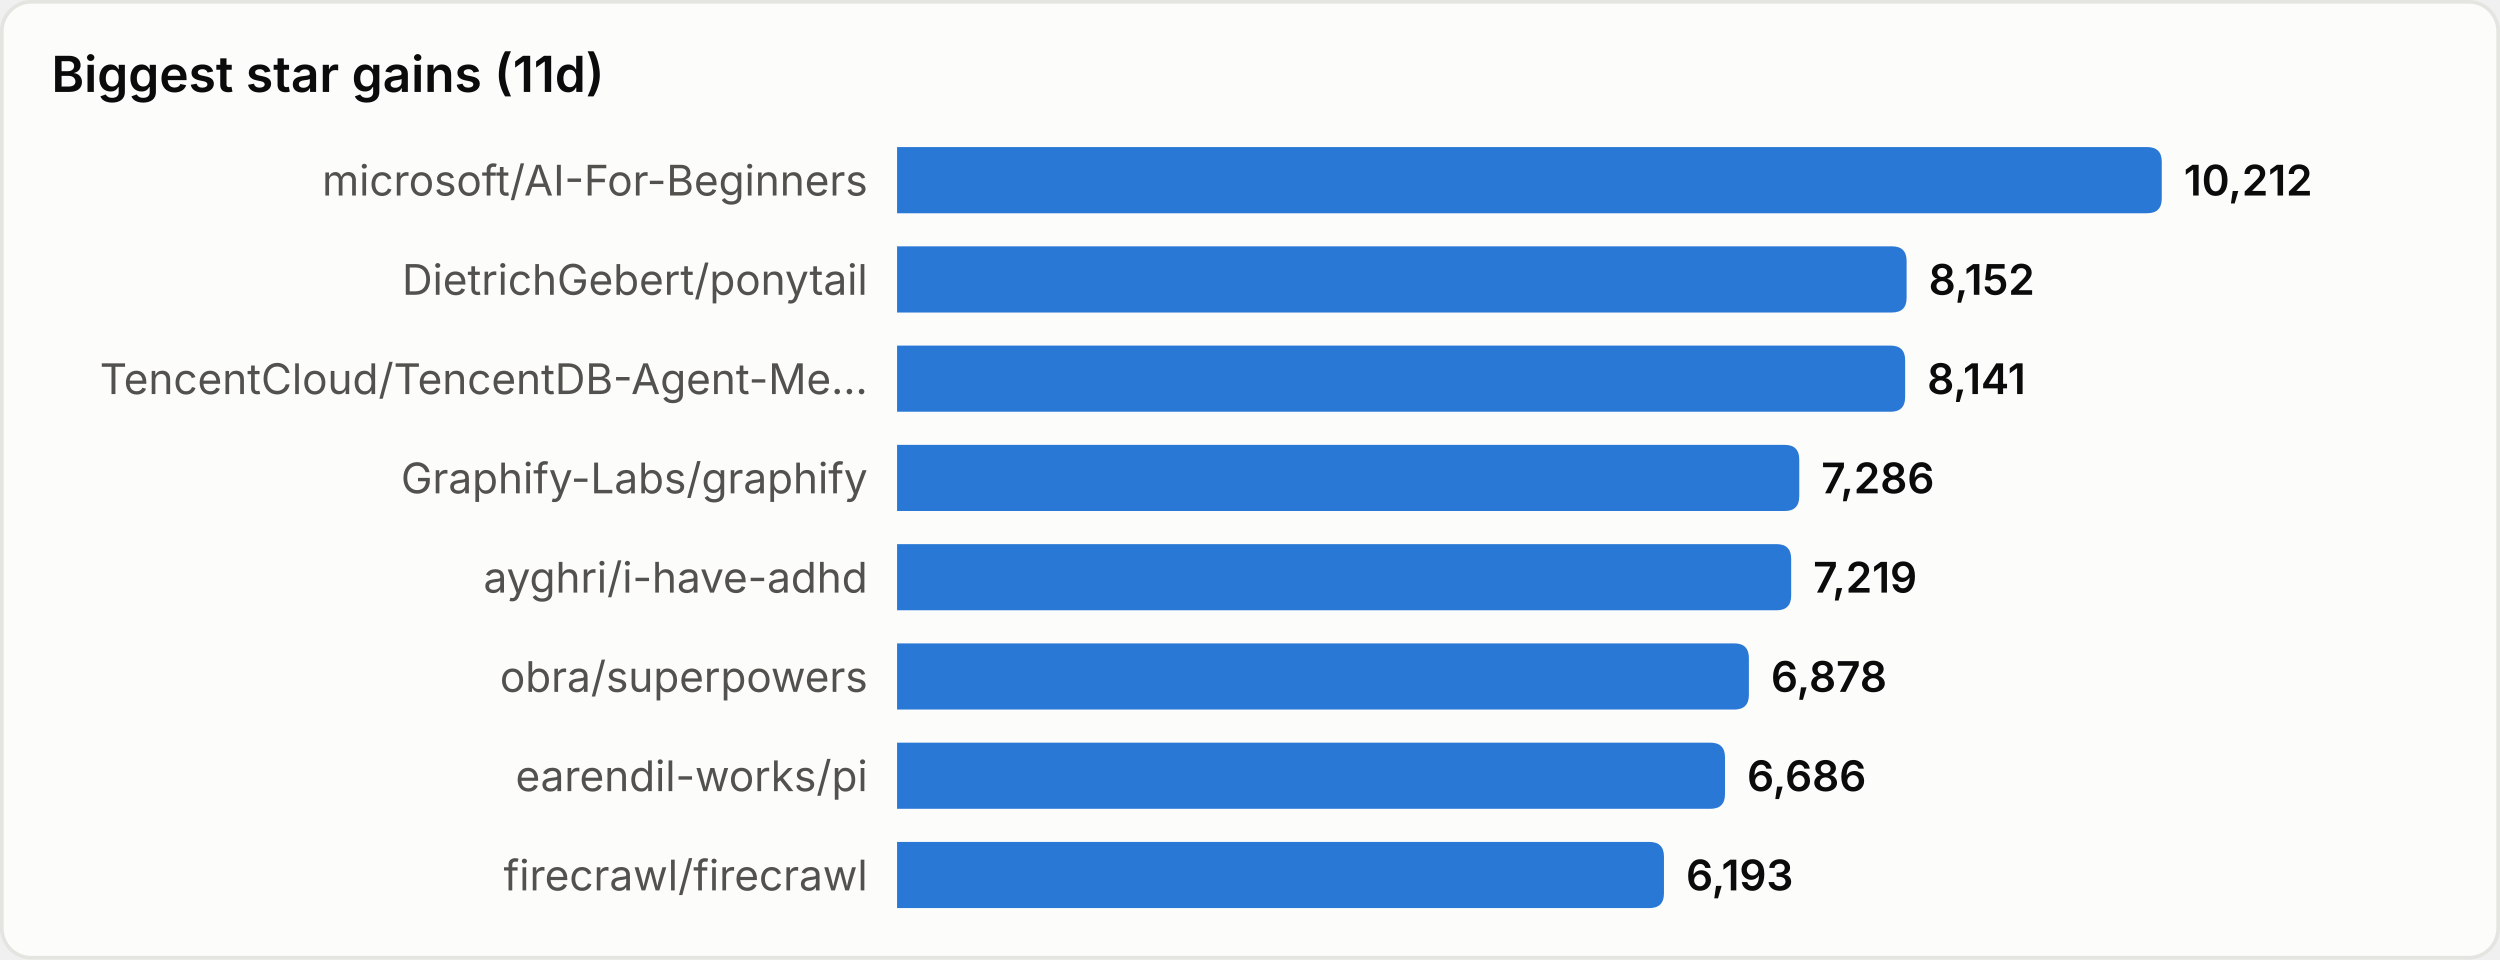
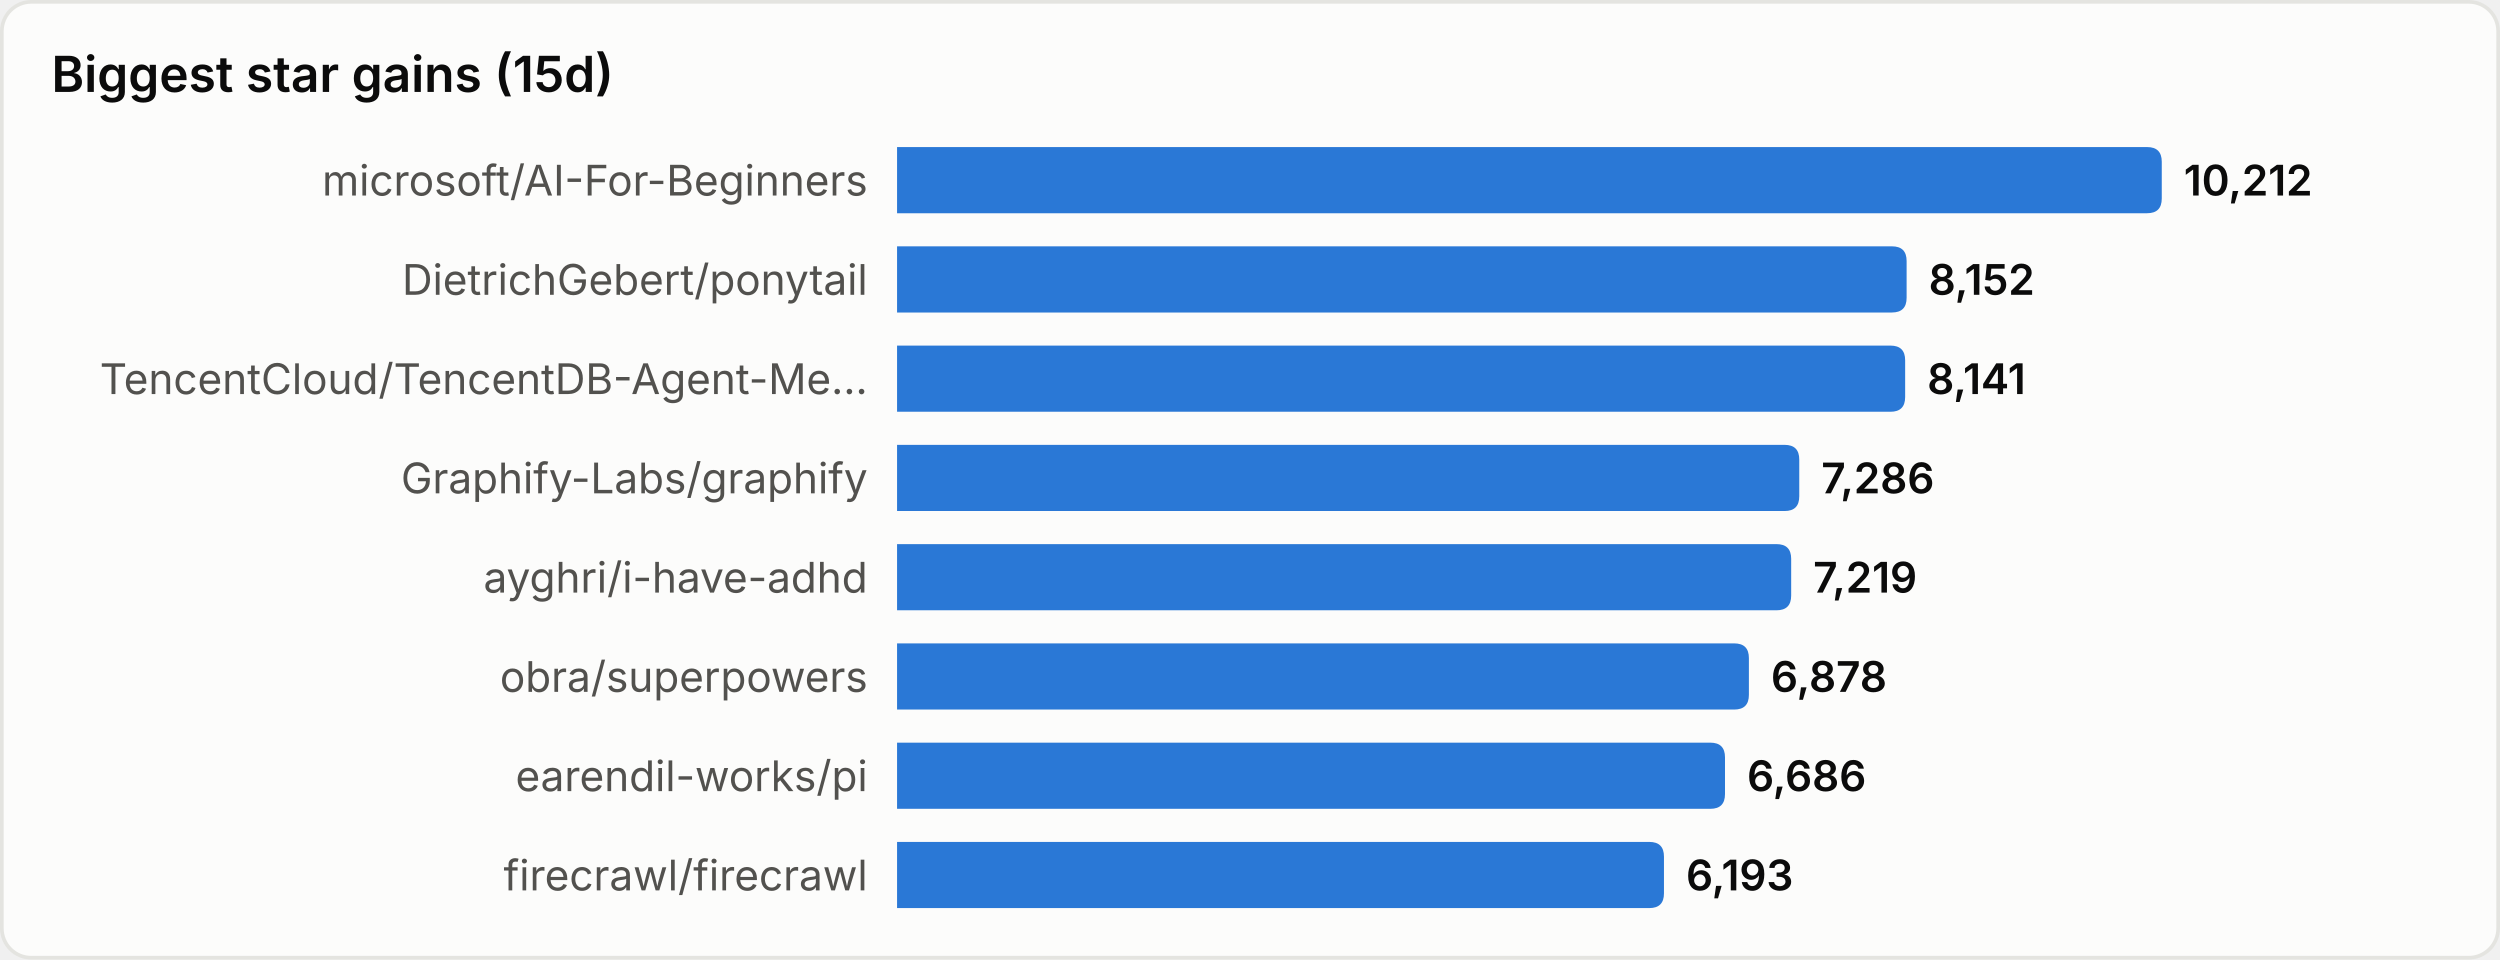
- <svg xmlns="http://www.w3.org/2000/svg" width="680" height="261" viewBox="0 0 680 261" role="img" aria-label="Biggest star gains (11d)">
+ <svg xmlns="http://www.w3.org/2000/svg" width="680" height="261" viewBox="0 0 680 261" role="img" aria-label="Biggest star gains (15d)">
  <style>
text{font-family:system-ui,-apple-system,'Segoe UI',sans-serif}
.srf{fill:#fcfcfb;stroke:#e4e4e0}.ttl{fill:#0b0b0b;font-size:13.5px;font-weight:600}
.lbl{fill:#52514e;font-size:11.5px}.val{fill:#0b0b0b;font-size:11.5px;font-weight:600}
.bar{fill:#2a78d6}
@media(prefers-color-scheme:dark){
.srf{fill:#1a1a19;stroke:#33332f}.ttl{fill:#ffffff}
.lbl{fill:#c3c2b7}.val{fill:#ffffff}.bar{fill:#3987e5}
}
</style>
  <rect x="0.5" y="0.5" width="679" height="260" rx="8" class="srf" />
-   <text x="14" y="25" class="ttl">Biggest star gains (11d)</text>
+   <text x="14" y="25" class="ttl">Biggest star gains (15d)</text>
  <text x="236" y="49.0" class="lbl" text-anchor="end" dominant-baseline="central">microsoft/AI-For-Beginners</text>
  <path d="M244,40 h340.0 q4,0 4,4 v10 q0,4 -4,4 h-340.0 z" class="bar" />
  <text x="594.0" y="49.0" class="val" dominant-baseline="central">10,212</text>
  <text x="236" y="76.0" class="lbl" text-anchor="end" dominant-baseline="central">DietrichGebert/ponytail</text>
  <path d="M244,67 h270.6 q4,0 4,4 v10 q0,4 -4,4 h-270.6 z" class="bar" />
  <text x="524.6" y="76.0" class="val" dominant-baseline="central">8,152</text>
  <text x="236" y="103.0" class="lbl" text-anchor="end" dominant-baseline="central">TencentCloud/TencentDB-Agent-Me…</text>
  <path d="M244,94 h270.2 q4,0 4,4 v10 q0,4 -4,4 h-270.2 z" class="bar" />
  <text x="524.2" y="103.0" class="val" dominant-baseline="central">8,141</text>
  <text x="236" y="130.0" class="lbl" text-anchor="end" dominant-baseline="central">Graphify-Labs/graphify</text>
  <path d="M244,121 h241.4 q4,0 4,4 v10 q0,4 -4,4 h-241.4 z" class="bar" />
  <text x="495.4" y="130.0" class="val" dominant-baseline="central">7,286</text>
  <text x="236" y="157.0" class="lbl" text-anchor="end" dominant-baseline="central">ayghri/i-have-adhd</text>
  <path d="M244,148 h239.2 q4,0 4,4 v10 q0,4 -4,4 h-239.2 z" class="bar" />
  <text x="493.2" y="157.0" class="val" dominant-baseline="central">7,219</text>
  <text x="236" y="184.0" class="lbl" text-anchor="end" dominant-baseline="central">obra/superpowers</text>
  <path d="M244,175 h227.7 q4,0 4,4 v10 q0,4 -4,4 h-227.7 z" class="bar" />
  <text x="481.7" y="184.0" class="val" dominant-baseline="central">6,878</text>
  <text x="236" y="211.0" class="lbl" text-anchor="end" dominant-baseline="central">earendil-works/pi</text>
  <path d="M244,202 h221.2 q4,0 4,4 v10 q0,4 -4,4 h-221.2 z" class="bar" />
  <text x="475.2" y="211.0" class="val" dominant-baseline="central">6,686</text>
  <text x="236" y="238.0" class="lbl" text-anchor="end" dominant-baseline="central">firecrawl/firecrawl</text>
  <path d="M244,229 h204.6 q4,0 4,4 v10 q0,4 -4,4 h-204.6 z" class="bar" />
  <text x="458.6" y="238.0" class="val" dominant-baseline="central">6,193</text>
</svg>
